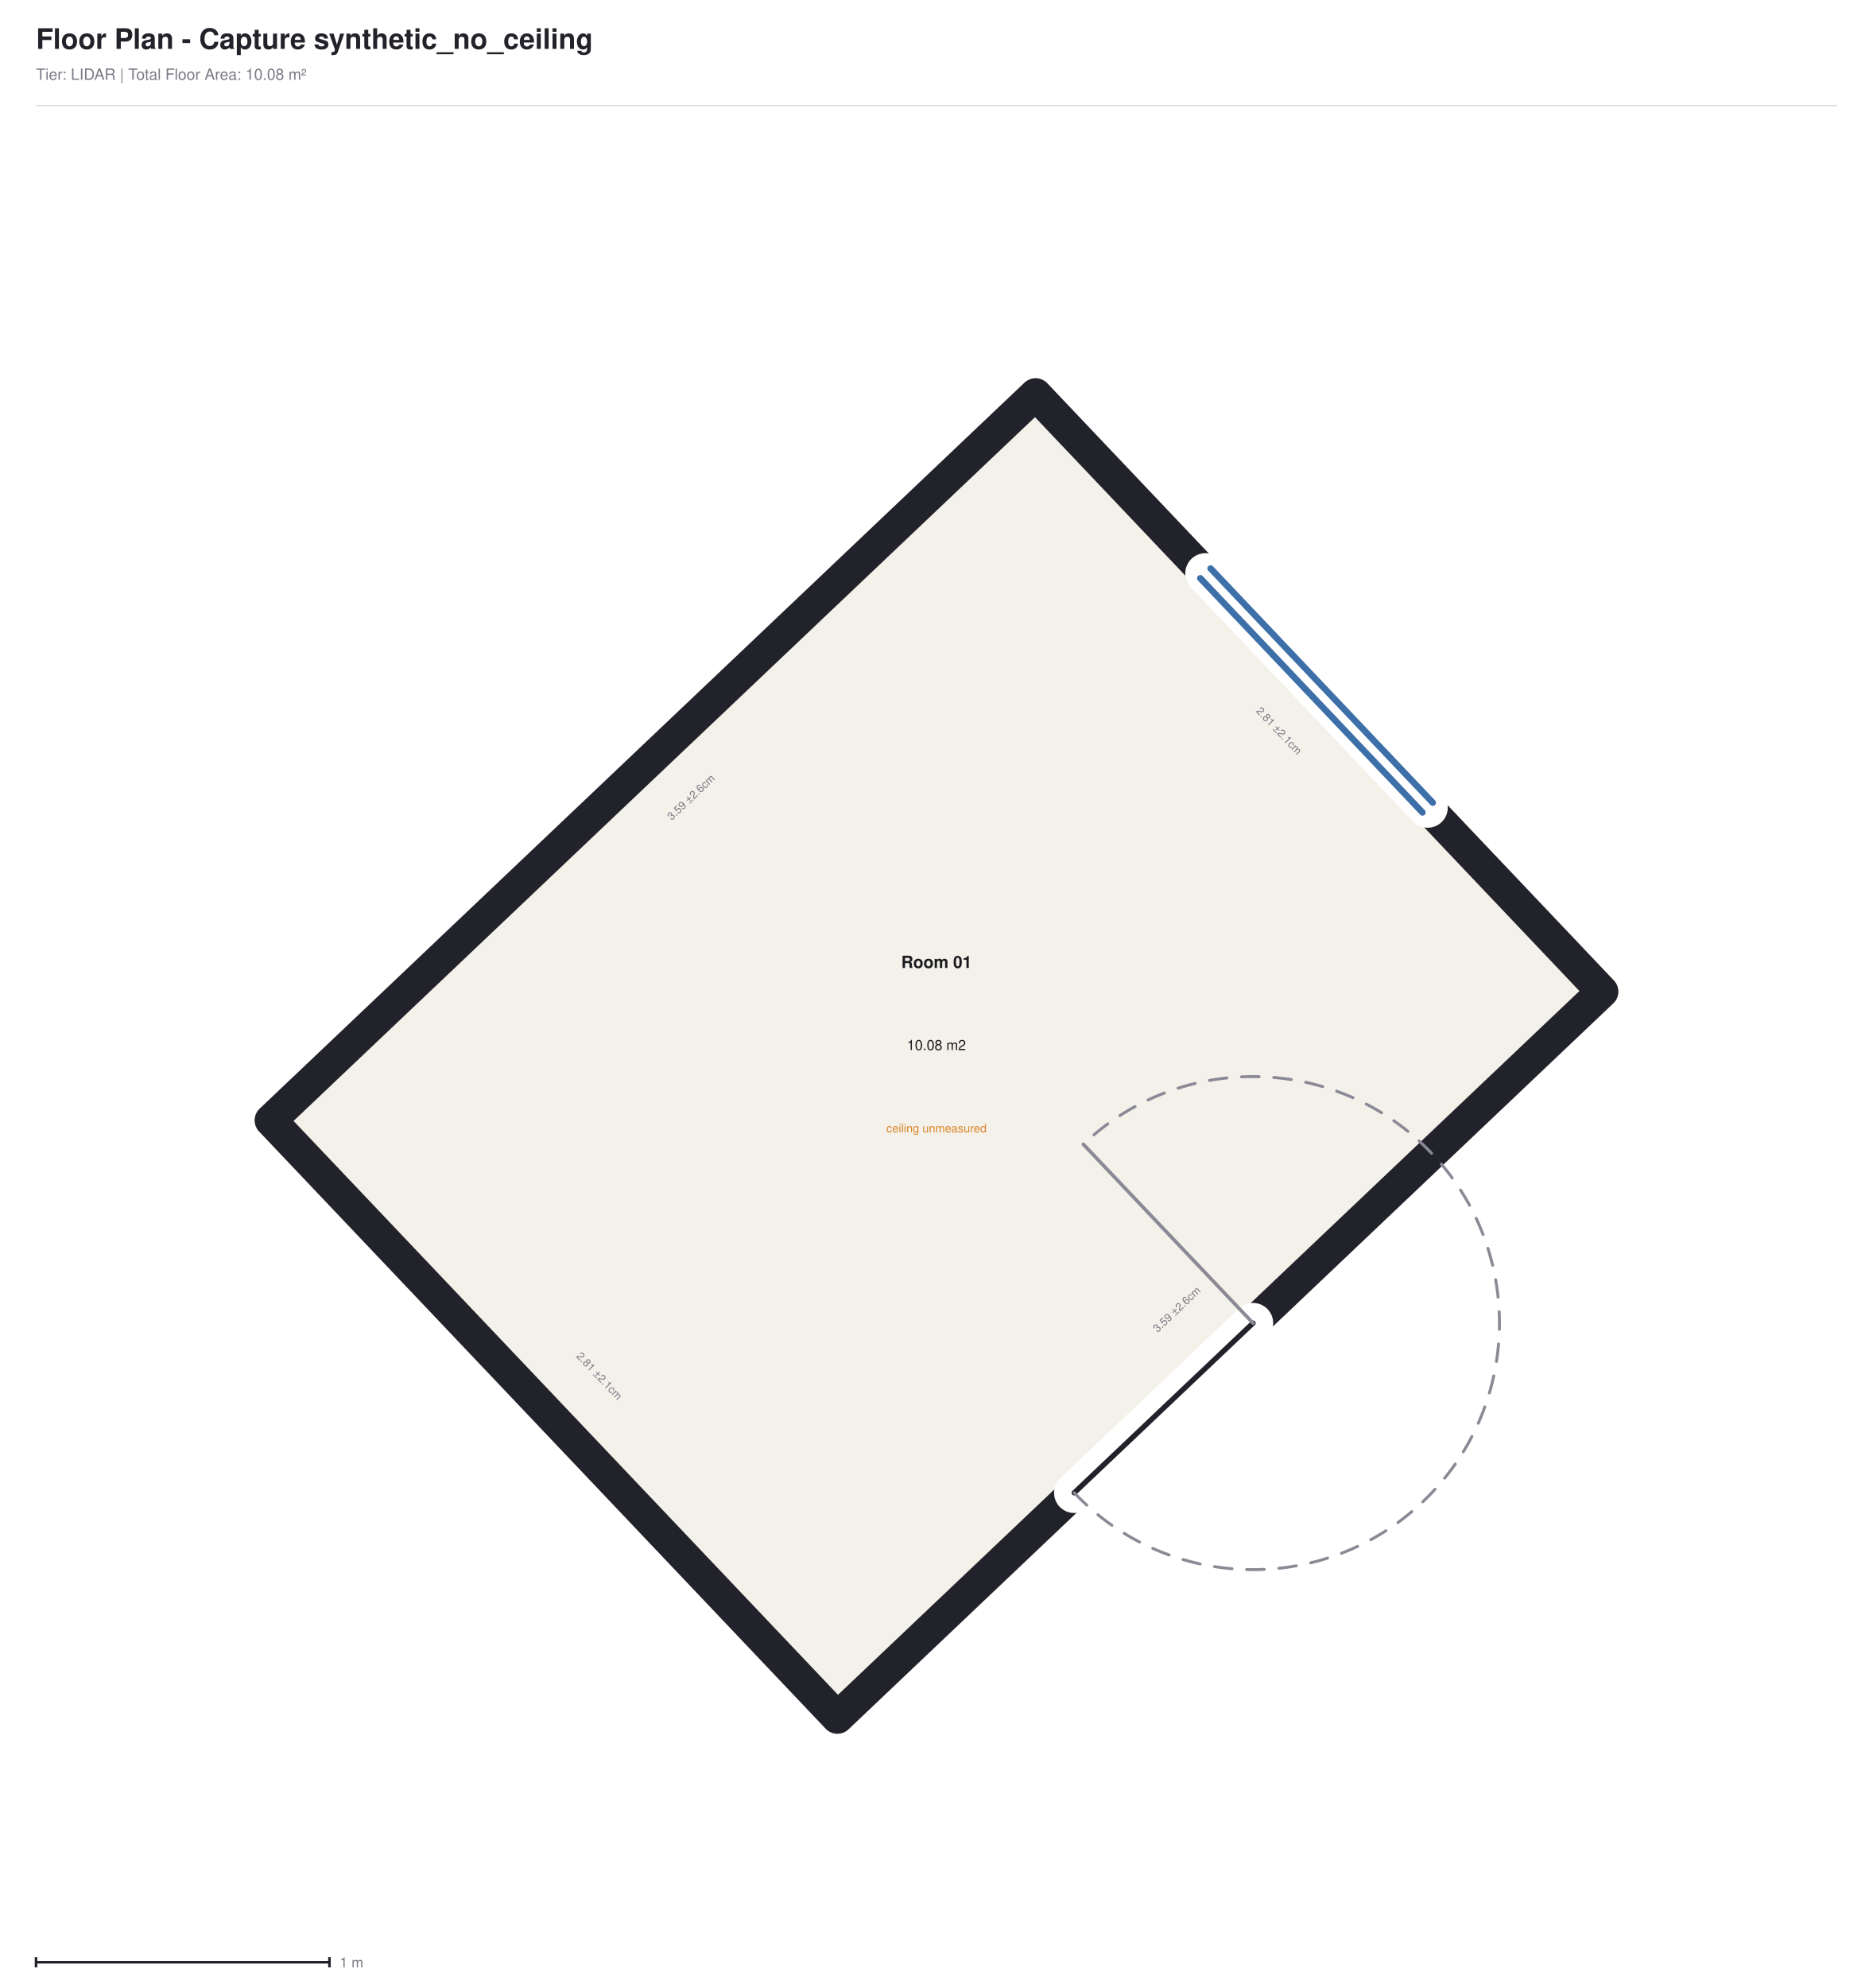
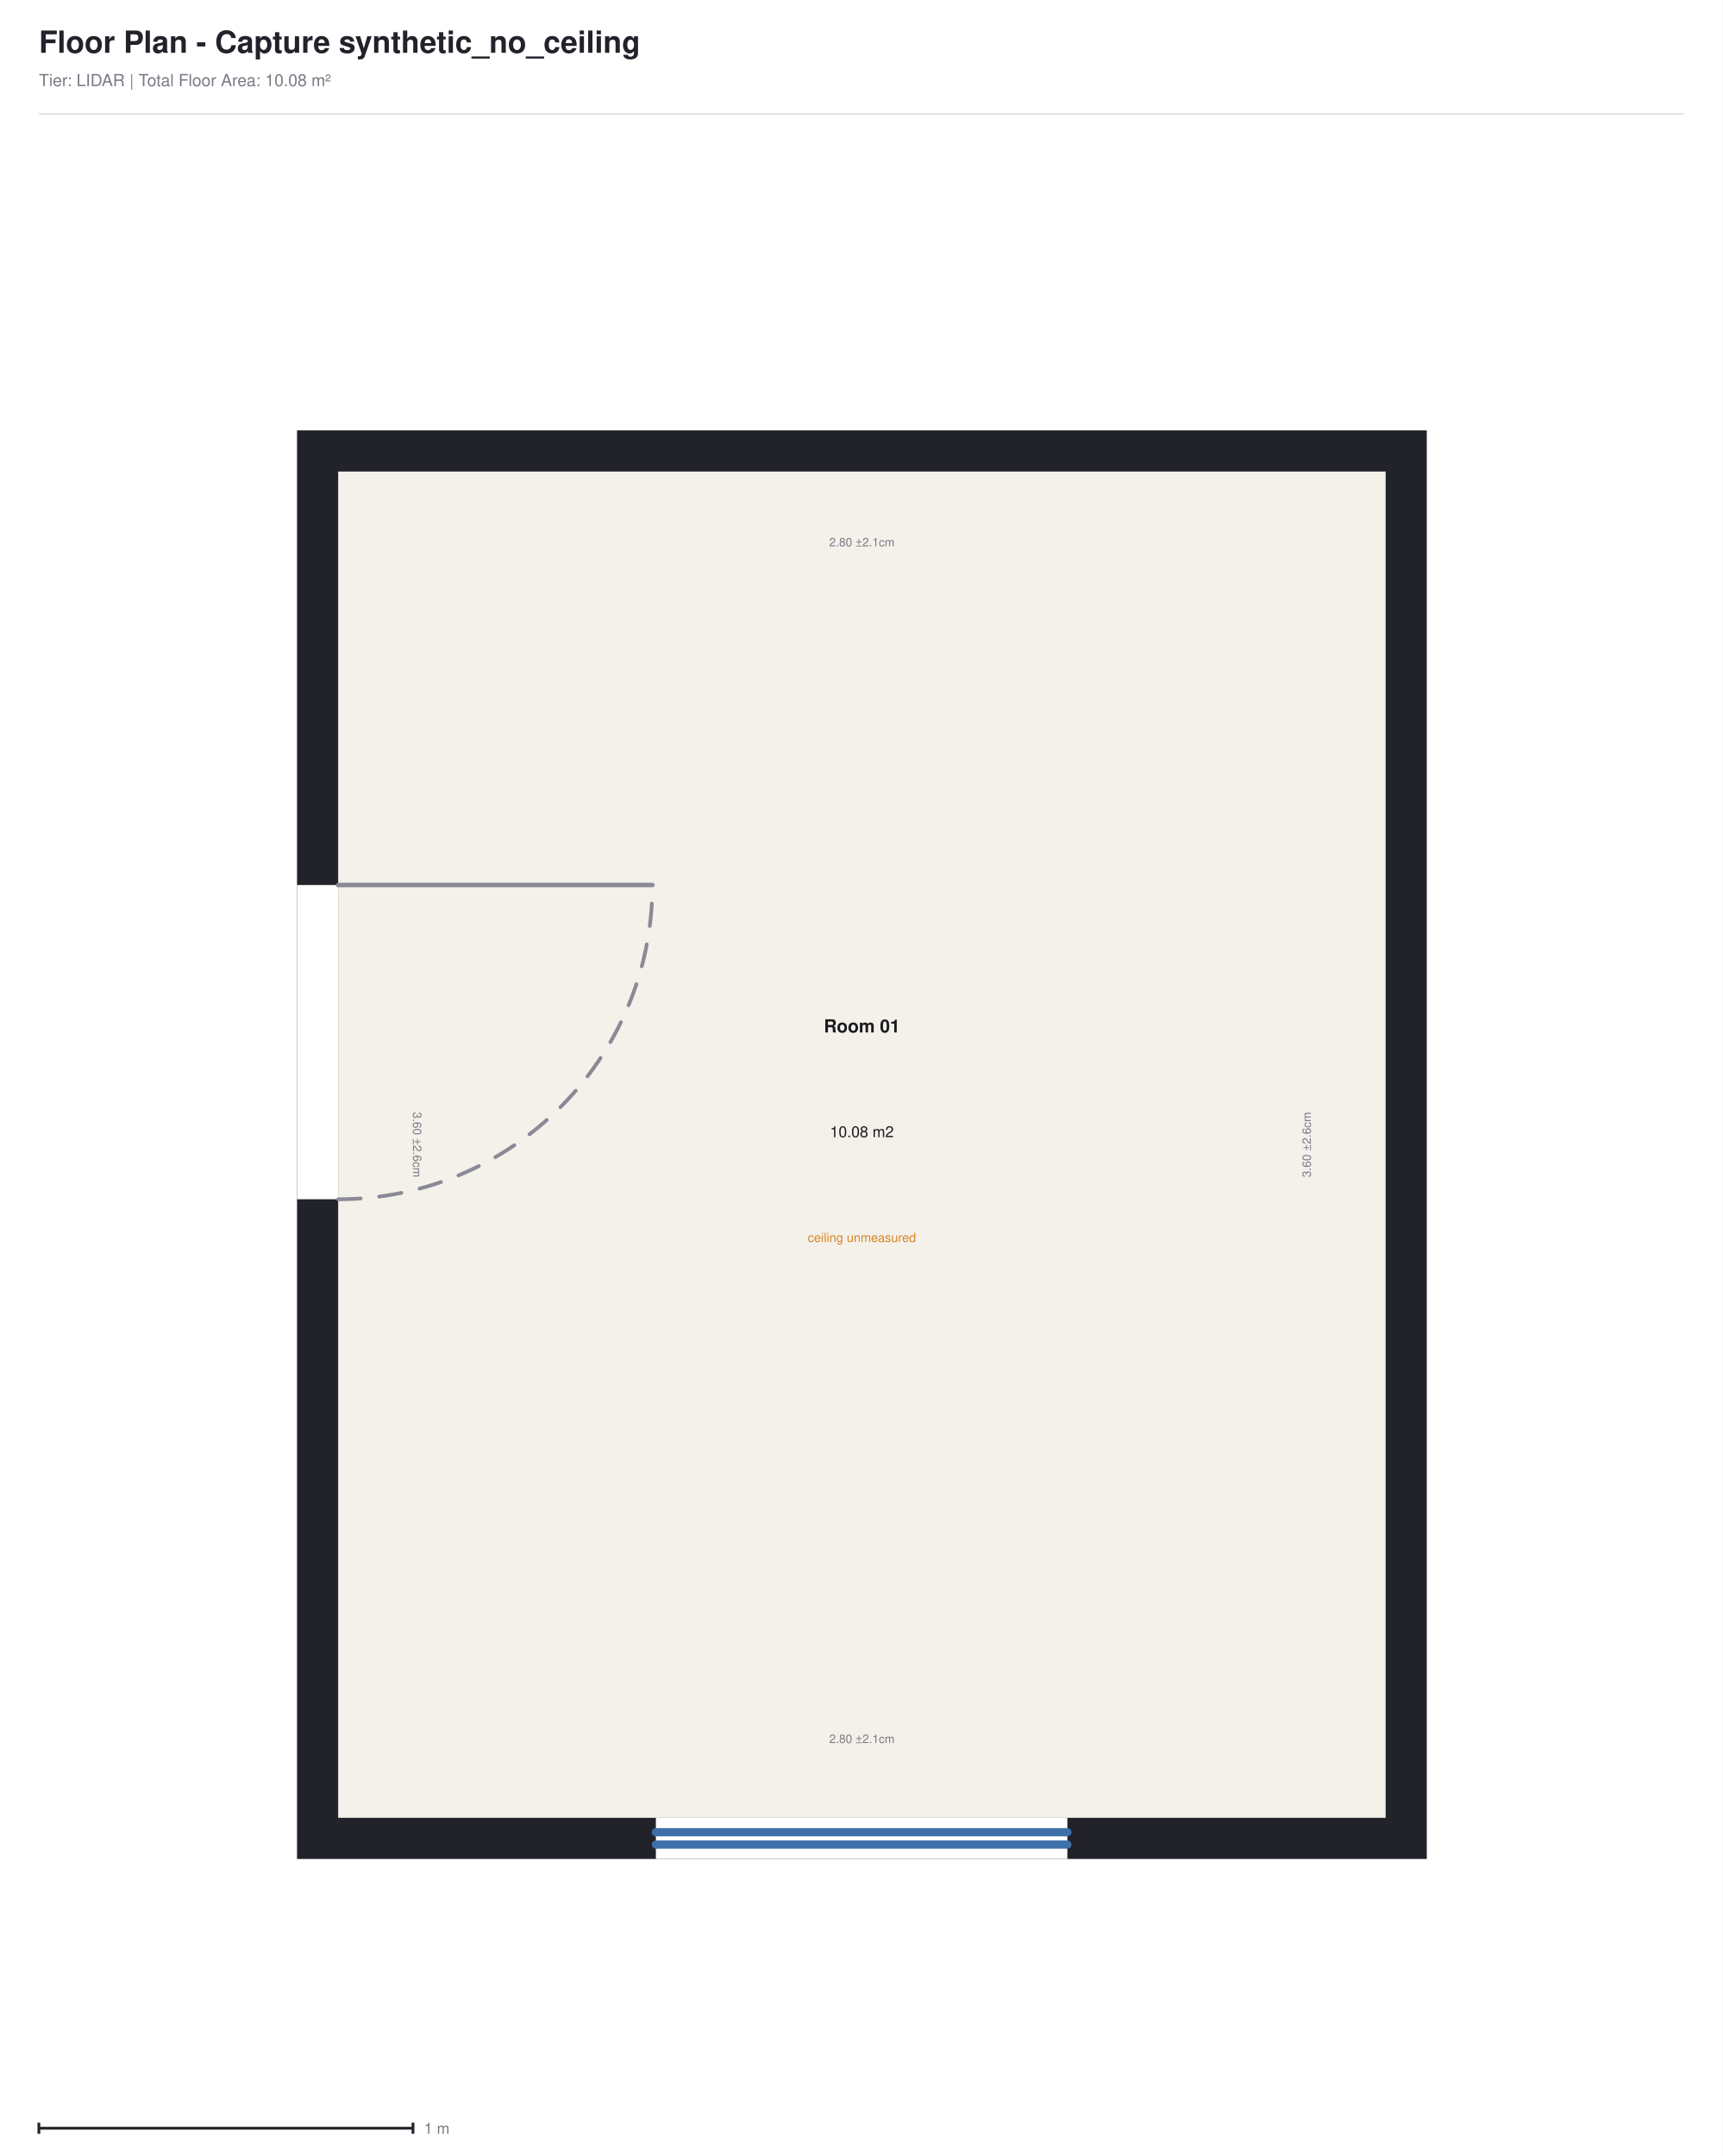
- <svg xmlns="http://www.w3.org/2000/svg" width="1456" height="1545" viewBox="0 0 1456 1545">
-   <rect width="1456" height="1545" fill="#ffffff" />
+ <svg xmlns="http://www.w3.org/2000/svg" width="1240" height="1552" viewBox="0 0 1240 1552">
+   <rect width="1240" height="1552" fill="#ffffff" />
  <g font-family="Helvetica Neue, Helvetica, Arial, sans-serif">
    <text x="28" y="38" font-size="22" font-weight="600" fill="#22222a">Floor Plan - Capture synthetic_no_ceiling</text>
    <text x="28" y="62" font-size="12" fill="#7a7a86">Tier: LIDAR | Total Floor Area: 10.08 m²</text>
-     <line x1="28" y1="82" x2="1428" y2="82" stroke="#dedcd4" stroke-width="1" />
-     <polygon points="210.47,870.70 805.04,306.47 1245.53,770.65 650.96,1334.88" stroke="none" fill="#f4f1ea" />
-     <polygon points="210.47,870.70 805.04,306.47 1245.53,770.65 650.96,1334.88" stroke="#22222a" stroke-width="25.09" stroke-linejoin="round" stroke-linecap="round" fill="none" />
-     <line x1="937.08" y1="445.61" x2="1109.78" y2="627.60" stroke="#ffffff" stroke-width="31.36" stroke-linejoin="round" stroke-linecap="round" fill="none" />
-     <line x1="941.08" y1="441.81" x2="1113.79" y2="623.80" stroke="#3d6fa8" stroke-width="5.02" stroke-linejoin="round" stroke-linecap="round" fill="none" />
-     <line x1="933.07" y1="449.41" x2="1105.78" y2="631.40" stroke="#3d6fa8" stroke-width="5.02" stroke-linejoin="round" stroke-linecap="round" fill="none" />
-     <line x1="974.04" y1="1028.28" x2="835.07" y2="1160.16" stroke="#ffffff" stroke-width="31.36" stroke-linejoin="round" stroke-linecap="round" fill="none" />
-     <line x1="974.04" y1="1028.28" x2="835.07" y2="1160.16" stroke="#22222a" stroke-width="4.11" stroke-linejoin="round" stroke-linecap="round" fill="none" />
-     <line x1="974.04" y1="1028.28" x2="842.16" y2="889.30" stroke="#8a8a96" stroke-width="2.74" stroke-linejoin="round" stroke-linecap="round" fill="none" />
-     <path d="M 835.07 1160.16 A 191.59 191.59 0 1 0 842.16 889.30" stroke="#8a8a96" stroke-width="2.28" stroke-linejoin="round" stroke-linecap="round" fill="none" stroke-dasharray="13.69,11.40" />
-     <text x="728.00" y="752.25" font-size="13.0" fill="#1b1b1f" text-anchor="middle" font-weight="bold">Room 01</text>
-     <text x="728.00" y="816.11" font-size="11.0" fill="#1b1b1f" text-anchor="middle" font-weight="normal">10.08 m2</text>
-     <text x="728.00" y="879.98" font-size="9.0" fill="#d98324" text-anchor="middle" font-weight="normal">ceiling unmeasured</text>
-     <text x="539.16" y="621.67" font-size="8.5" fill="#7a7a86" text-anchor="middle" font-weight="normal" transform="rotate(-43.50 539.16 621.67)">3.59 ±2.6cm</text>
-     <text x="992.20" y="569.96" font-size="8.5" fill="#7a7a86" text-anchor="middle" font-weight="normal" transform="rotate(46.50 992.20 569.96)">2.81 ±2.1cm</text>
-     <text x="916.84" y="1019.67" font-size="8.5" fill="#7a7a86" text-anchor="middle" font-weight="normal" transform="rotate(-43.50 916.84 1019.67)">3.59 ±2.6cm</text>
-     <text x="463.80" y="1071.39" font-size="8.5" fill="#7a7a86" text-anchor="middle" font-weight="normal" transform="rotate(-313.50 463.80 1071.39)">2.81 ±2.1cm</text>
+     <line x1="28" y1="82" x2="1212" y2="82" stroke="#dedcd4" stroke-width="1" />
+     <polygon points="1027.12,1338.18 213.82,1338.18 213.82,309.82 1027.12,309.82 1027.12,1338.18" stroke="none" fill="#22222a" />
+     <polygon points="997.50,1308.56 997.50,339.44 243.44,339.44 243.44,1308.56" stroke="none" fill="#f4f1ea" />
+     <polygon points="243.44,863.29 213.82,863.29 213.82,637.08 243.44,637.08 243.44,863.29" stroke="none" fill="#ffffff" />
+     <line x1="243.44" y1="637.08" x2="469.65" y2="637.08" stroke="#8a8a96" stroke-width="3.23" stroke-linejoin="round" stroke-linecap="round" fill="none" />
+     <path d="M 243.44 863.29 A 226.21 226.21 0 0 0 469.65 637.08" stroke="#8a8a96" stroke-width="2.69" stroke-linejoin="round" stroke-linecap="round" fill="none" stroke-dasharray="16.16,13.46" />
+     <polygon points="768.38,1308.56 768.38,1338.18 472.15,1338.18 472.15,1308.56 768.38,1308.56" stroke="none" fill="#ffffff" />
+     <line x1="472.15" y1="1318.93" x2="768.38" y2="1318.93" stroke="#3d6fa8" stroke-width="5.92" stroke-linejoin="round" stroke-linecap="round" fill="none" />
+     <line x1="472.15" y1="1327.82" x2="768.38" y2="1327.82" stroke="#3d6fa8" stroke-width="5.92" stroke-linejoin="round" stroke-linecap="round" fill="none" />
+     <text x="620.47" y="743.21" font-size="13.0" fill="#1b1b1f" text-anchor="middle" font-weight="bold">Room 01</text>
+     <text x="620.47" y="818.61" font-size="11.0" fill="#1b1b1f" text-anchor="middle" font-weight="normal">10.08 m2</text>
+     <text x="620.47" y="894.02" font-size="9.0" fill="#d98324" text-anchor="middle" font-weight="normal">ceiling unmeasured</text>
+     <text x="943.64" y="824.00" font-size="8.5" fill="#7a7a86" text-anchor="middle" font-weight="normal" transform="rotate(-90.00 943.64 824.00)">3.60 ±2.6cm</text>
+     <text x="620.47" y="393.30" font-size="8.5" fill="#7a7a86" text-anchor="middle" font-weight="normal" transform="rotate(-360.00 620.47 393.30)">2.80 ±2.1cm</text>
+     <text x="297.30" y="824.00" font-size="8.5" fill="#7a7a86" text-anchor="middle" font-weight="normal" transform="rotate(90.00 297.30 824.00)">3.60 ±2.6cm</text>
+     <text x="620.47" y="1254.70" font-size="8.5" fill="#7a7a86" text-anchor="middle" font-weight="normal">2.80 ±2.1cm</text>
    <g>
-       <line x1="28" y1="1525" x2="256.1" y2="1525" stroke="#22222a" stroke-width="2" />
-       <line x1="28" y1="1521" x2="28" y2="1529" stroke="#22222a" stroke-width="2" />
-       <line x1="256.1" y1="1521" x2="256.1" y2="1529" stroke="#22222a" stroke-width="2" />
-       <text x="264.1" y="1529" font-size="11" fill="#7a7a86">1 m</text>
+       <line x1="28" y1="1532" x2="297.3" y2="1532" stroke="#22222a" stroke-width="2" />
+       <line x1="28" y1="1528" x2="28" y2="1536" stroke="#22222a" stroke-width="2" />
+       <line x1="297.3" y1="1528" x2="297.3" y2="1536" stroke="#22222a" stroke-width="2" />
+       <text x="305.3" y="1536" font-size="11" fill="#7a7a86">1 m</text>
    </g>
  </g>
</svg>
